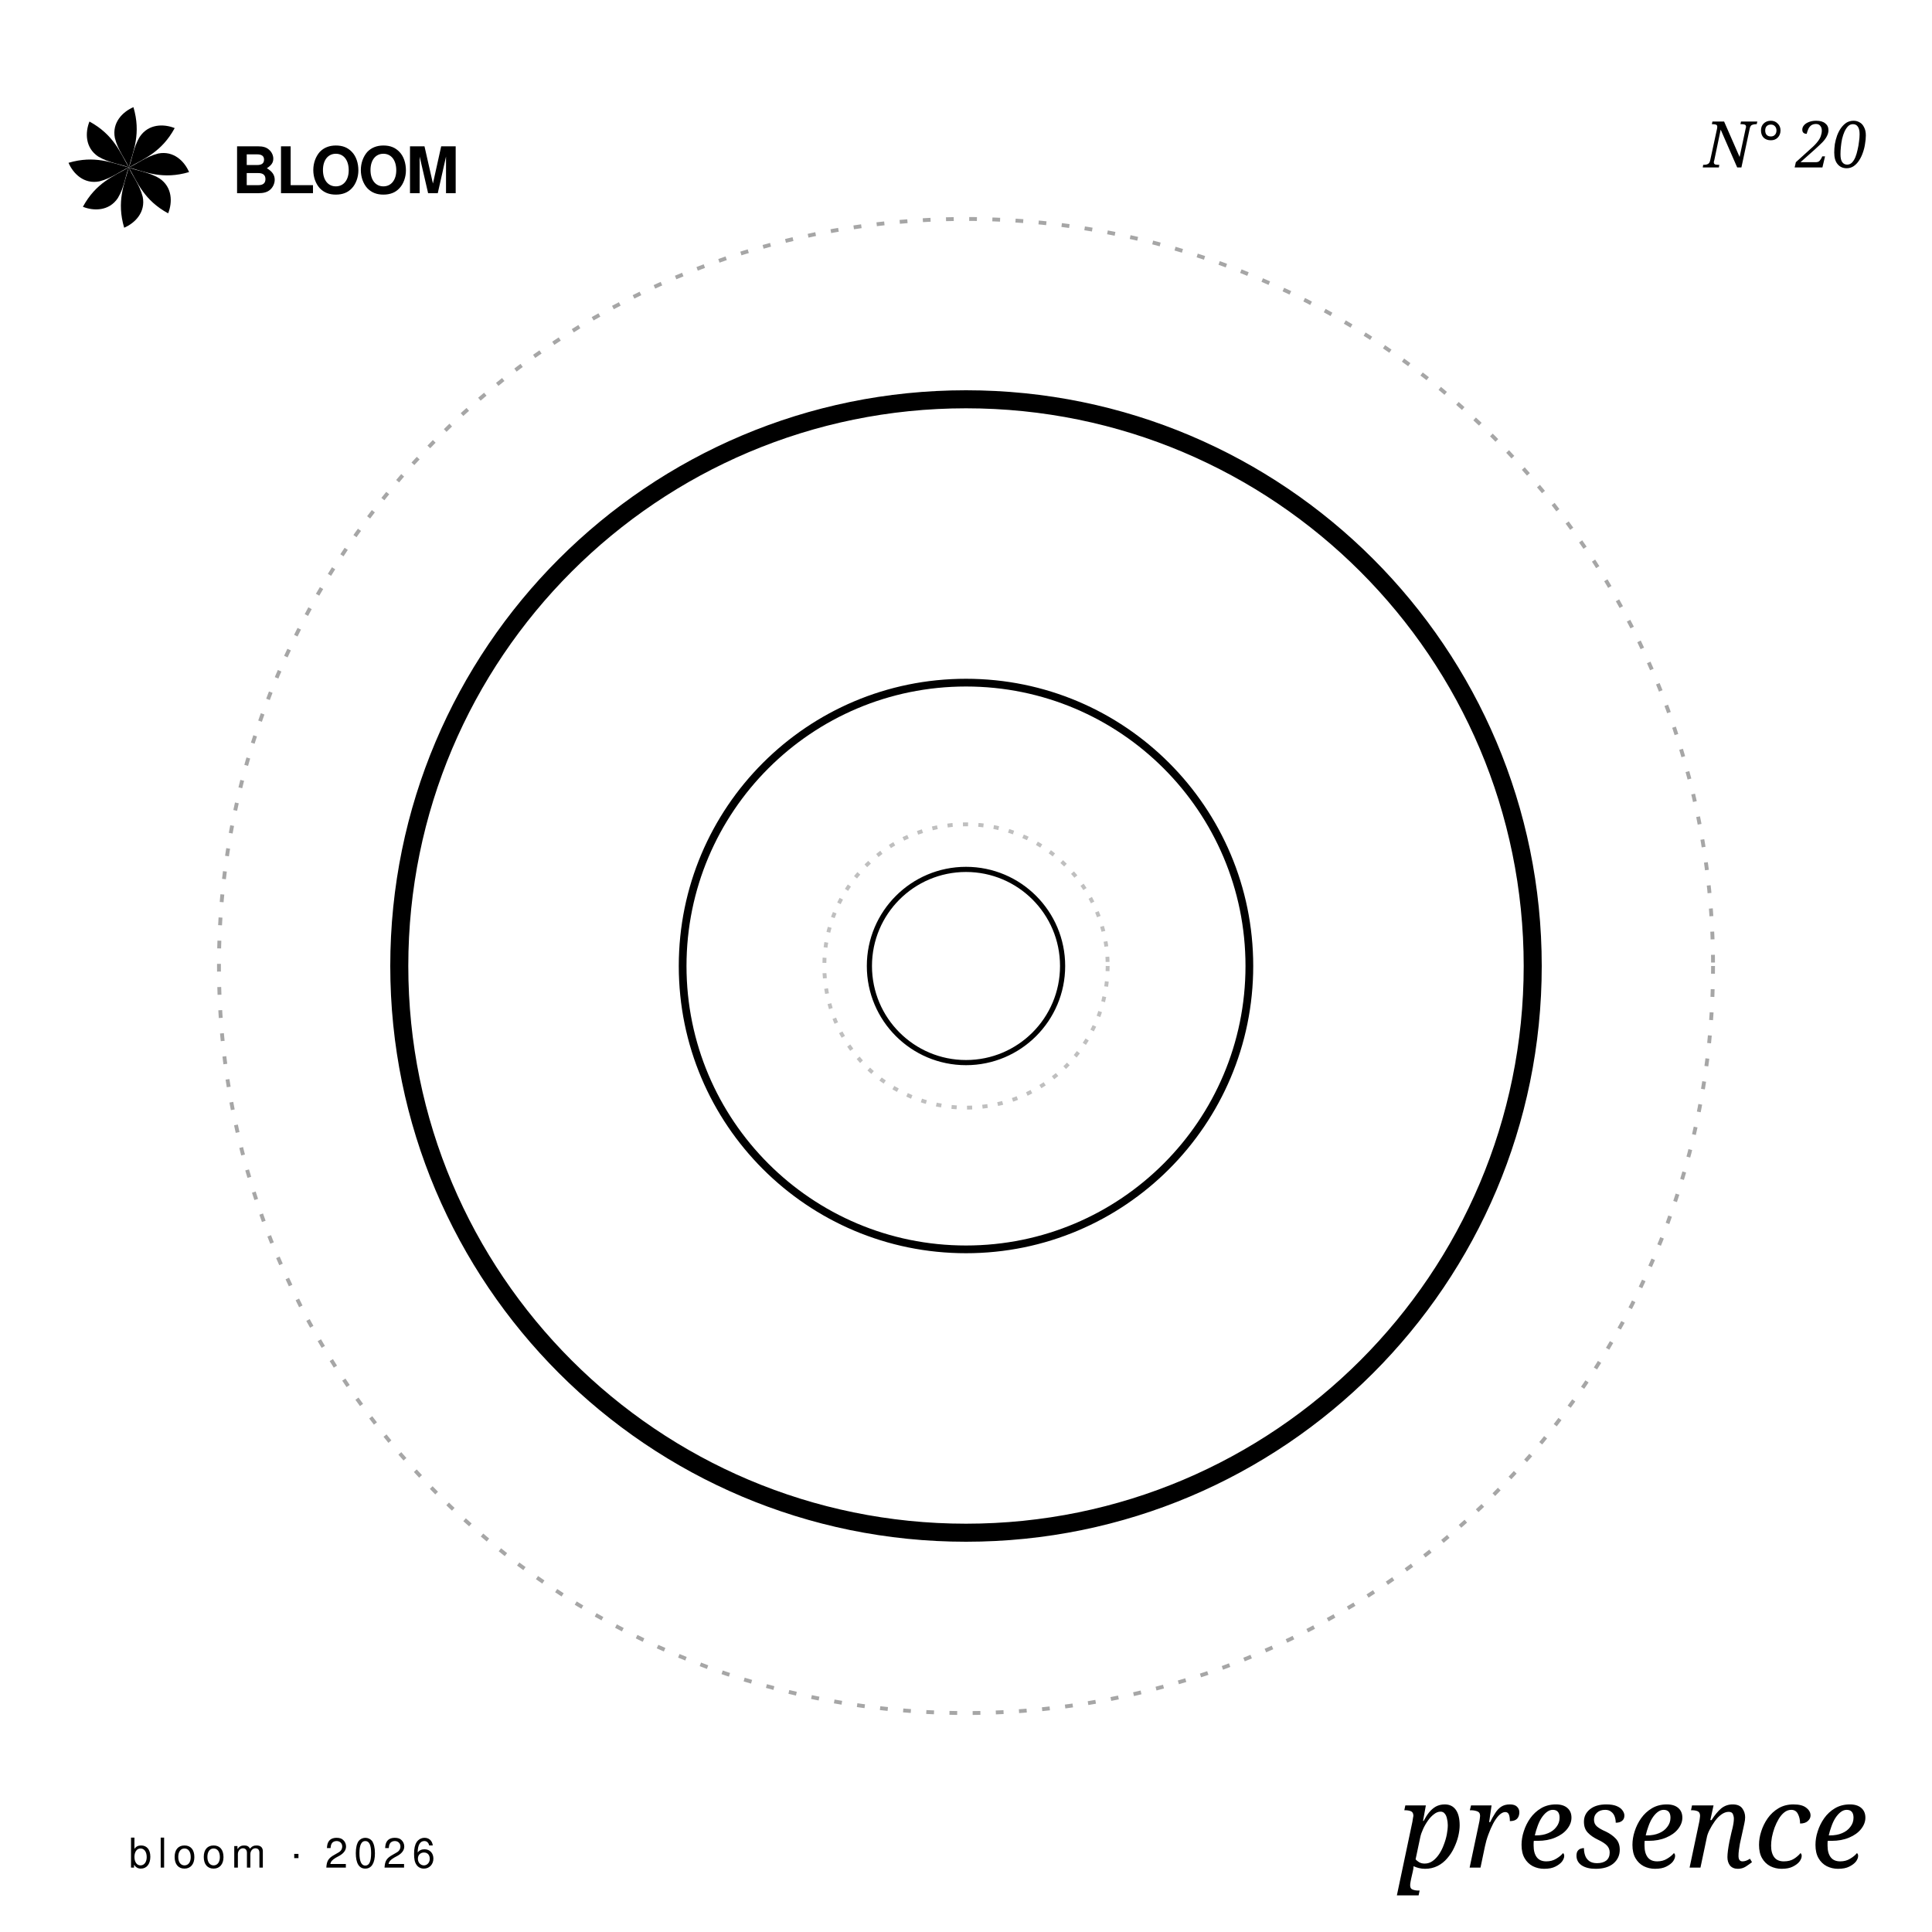
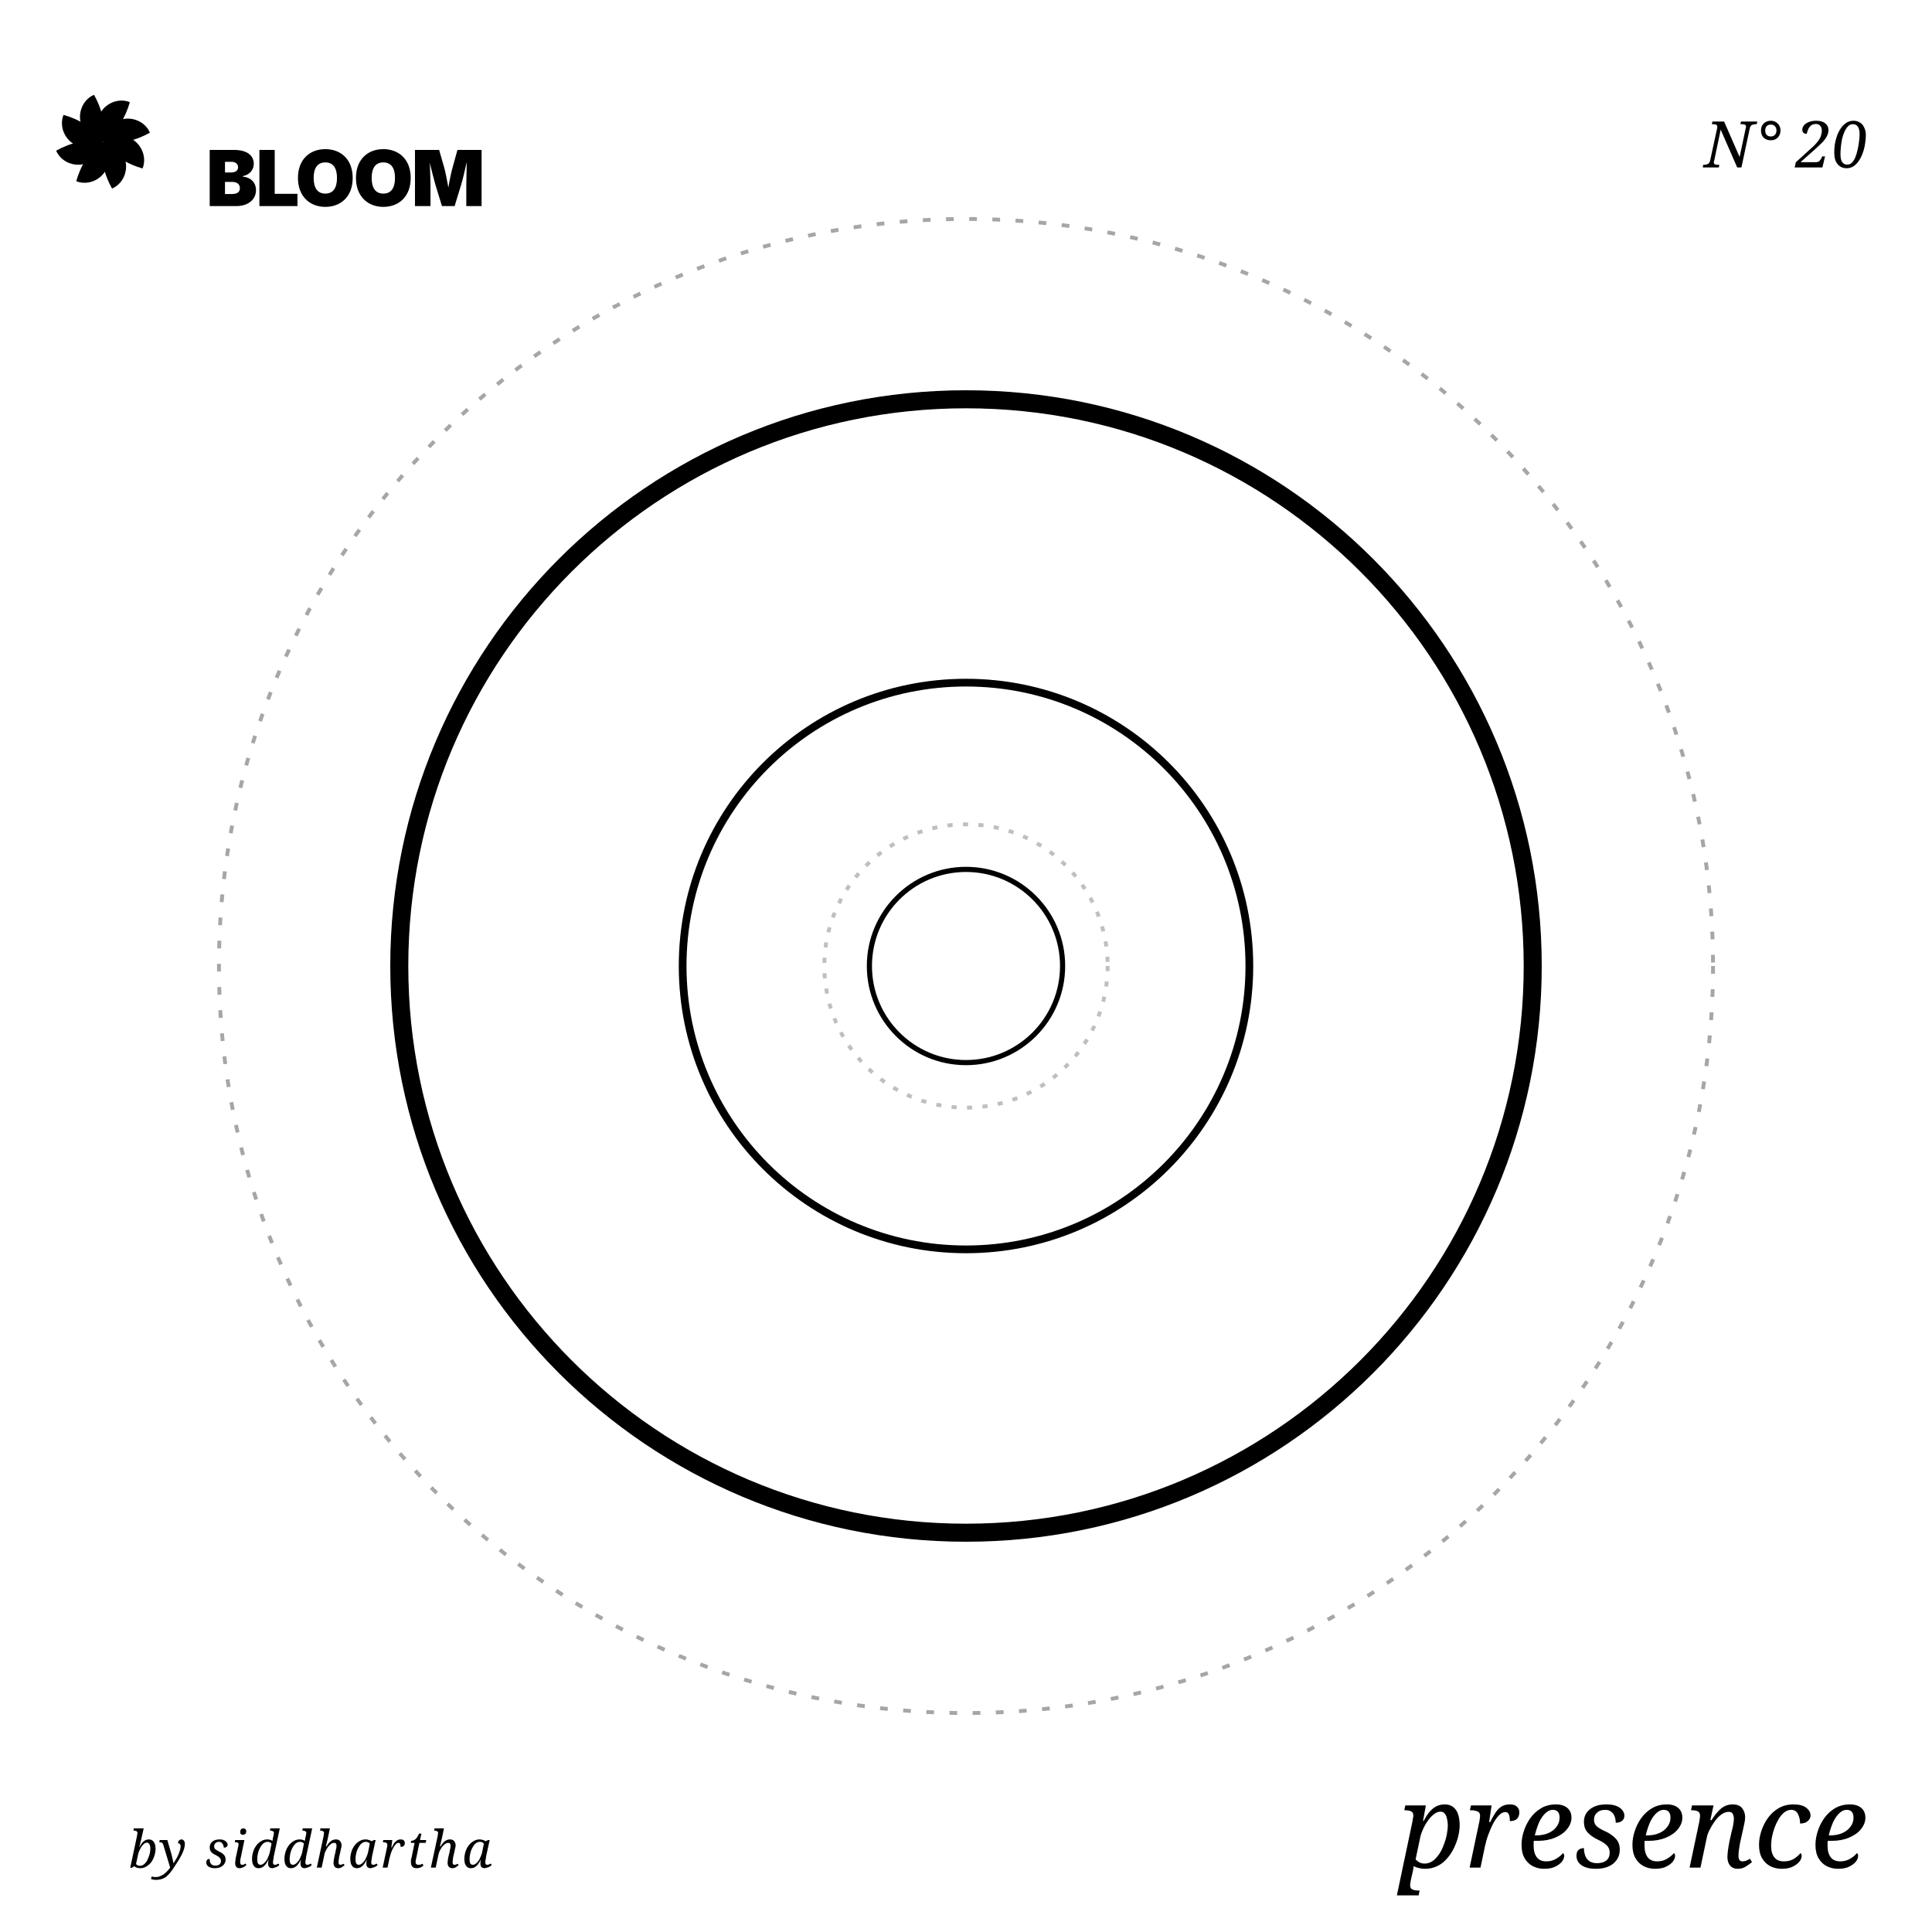
<svg xmlns="http://www.w3.org/2000/svg" viewBox="-75 -75 150 150" width="600" height="600">
  <circle r="58" fill="none" stroke="#000" stroke-width="0.3" stroke-dasharray="0.6,1.2" opacity="0.35" />
  <circle r="7.5" fill="none" stroke="#000" stroke-width="0.4" />
  <circle r="11" fill="none" stroke="#000" stroke-width="0.3" stroke-dasharray="0.4,0.8" opacity="0.25" />
  <g fill="none" stroke="#000" stroke-width="0.5">
    <circle r="44" stroke-width="1.4" />
    <circle r="22" stroke-width="0.6" />
  </g>
-   <g transform="translate(-65 -62)">
-     <g transform="scale(0.06)">
-       <path d="M 0,0 C 6,-22 16,-44 6,-78 C -8,-72 -22,-58 -18,-38 C -14,-22 -4,-10 0,0 Z" fill="#000" stroke="none" transform="rotate(0)" />
-       <path d="M 0,0 C 6,-22 16,-44 6,-78 C -8,-72 -22,-58 -18,-38 C -14,-22 -4,-10 0,0 Z" fill="#000" stroke="none" transform="rotate(45)" />
-       <path d="M 0,0 C 6,-22 16,-44 6,-78 C -8,-72 -22,-58 -18,-38 C -14,-22 -4,-10 0,0 Z" fill="#000" stroke="none" transform="rotate(90)" />
-       <path d="M 0,0 C 6,-22 16,-44 6,-78 C -8,-72 -22,-58 -18,-38 C -14,-22 -4,-10 0,0 Z" fill="#000" stroke="none" transform="rotate(135)" />
-       <path d="M 0,0 C 6,-22 16,-44 6,-78 C -8,-72 -22,-58 -18,-38 C -14,-22 -4,-10 0,0 Z" fill="#000" stroke="none" transform="rotate(180)" />
-       <path d="M 0,0 C 6,-22 16,-44 6,-78 C -8,-72 -22,-58 -18,-38 C -14,-22 -4,-10 0,0 Z" fill="#000" stroke="none" transform="rotate(225)" />
-       <path d="M 0,0 C 6,-22 16,-44 6,-78 C -8,-72 -22,-58 -18,-38 C -14,-22 -4,-10 0,0 Z" fill="#000" stroke="none" transform="rotate(270)" />
-       <path d="M 0,0 C 6,-22 16,-44 6,-78 C -8,-72 -22,-58 -18,-38 C -14,-22 -4,-10 0,0 Z" fill="#000" stroke="none" transform="rotate(315)" />
+   <g transform="translate(-67 -62)">
+     <g transform="translate(0 -2) scale(0.07)">
+       <path d="M 0,0 C 4,-18 -2,-38 -10,-52 C -24,-46 -30,-28 -22,-14 C -14,-6 -5,-3 0,0 Z" fill="#000" stroke="none" transform="rotate(0)" />
+       <path d="M 0,0 C 4,-18 -2,-38 -10,-52 C -24,-46 -30,-28 -22,-14 C -14,-6 -5,-3 0,0 Z" fill="#000" stroke="none" transform="rotate(45)" />
+       <path d="M 0,0 C 4,-18 -2,-38 -10,-52 C -24,-46 -30,-28 -22,-14 C -14,-6 -5,-3 0,0 Z" fill="#000" stroke="none" transform="rotate(90)" />
+       <path d="M 0,0 C 4,-18 -2,-38 -10,-52 C -24,-46 -30,-28 -22,-14 C -14,-6 -5,-3 0,0 Z" fill="#000" stroke="none" transform="rotate(135)" />
+       <path d="M 0,0 C 4,-18 -2,-38 -10,-52 C -24,-46 -30,-28 -22,-14 C -14,-6 -5,-3 0,0 Z" fill="#000" stroke="none" transform="rotate(180)" />
+       <path d="M 0,0 C 4,-18 -2,-38 -10,-52 C -24,-46 -30,-28 -22,-14 C -14,-6 -5,-3 0,0 Z" fill="#000" stroke="none" transform="rotate(225)" />
+       <path d="M 0,0 C 4,-18 -2,-38 -10,-52 C -24,-46 -30,-28 -22,-14 C -14,-6 -5,-3 0,0 Z" fill="#000" stroke="none" transform="rotate(270)" />
+       <path d="M 0,0 C 4,-18 -2,-38 -10,-52 C -24,-46 -30,-28 -22,-14 C -14,-6 -5,-3 0,0 Z" fill="#000" stroke="none" transform="rotate(315)" />
    </g>
-     <text x="8" y="2" font-family="Helvetica, Arial Black, sans-serif" font-weight="900" font-size="5" letter-spacing="-0.2" fill="#000">BLOOM</text>
+     <text x="8" y="3" font-family="Avenir Next Rounded Bold, Helvetica Rounded, SF Pro Rounded, Inter, sans-serif" font-weight="900" font-size="6" letter-spacing="-0.15" fill="#000">BLOOM</text>
  </g>
  <text x="70" y="-62" text-anchor="end" font-family="EB Garamond, Georgia, serif" font-style="italic" font-size="5" fill="#000">N° 20</text>
-   <text x="-65" y="70" font-family="Helvetica, Arial, sans-serif" font-size="3.2" letter-spacing="0.15em" fill="#000">bloom · 2026</text>
+   <text x="-65" y="70" font-family="EB Garamond, Georgia, serif" font-style="italic" font-size="4" letter-spacing="0.05em" fill="#000">by siddhartha</text>
  <text x="70" y="70" text-anchor="end" font-family="EB Garamond, Georgia, serif" font-style="italic" font-size="9" fill="#000">presence</text>
</svg>
